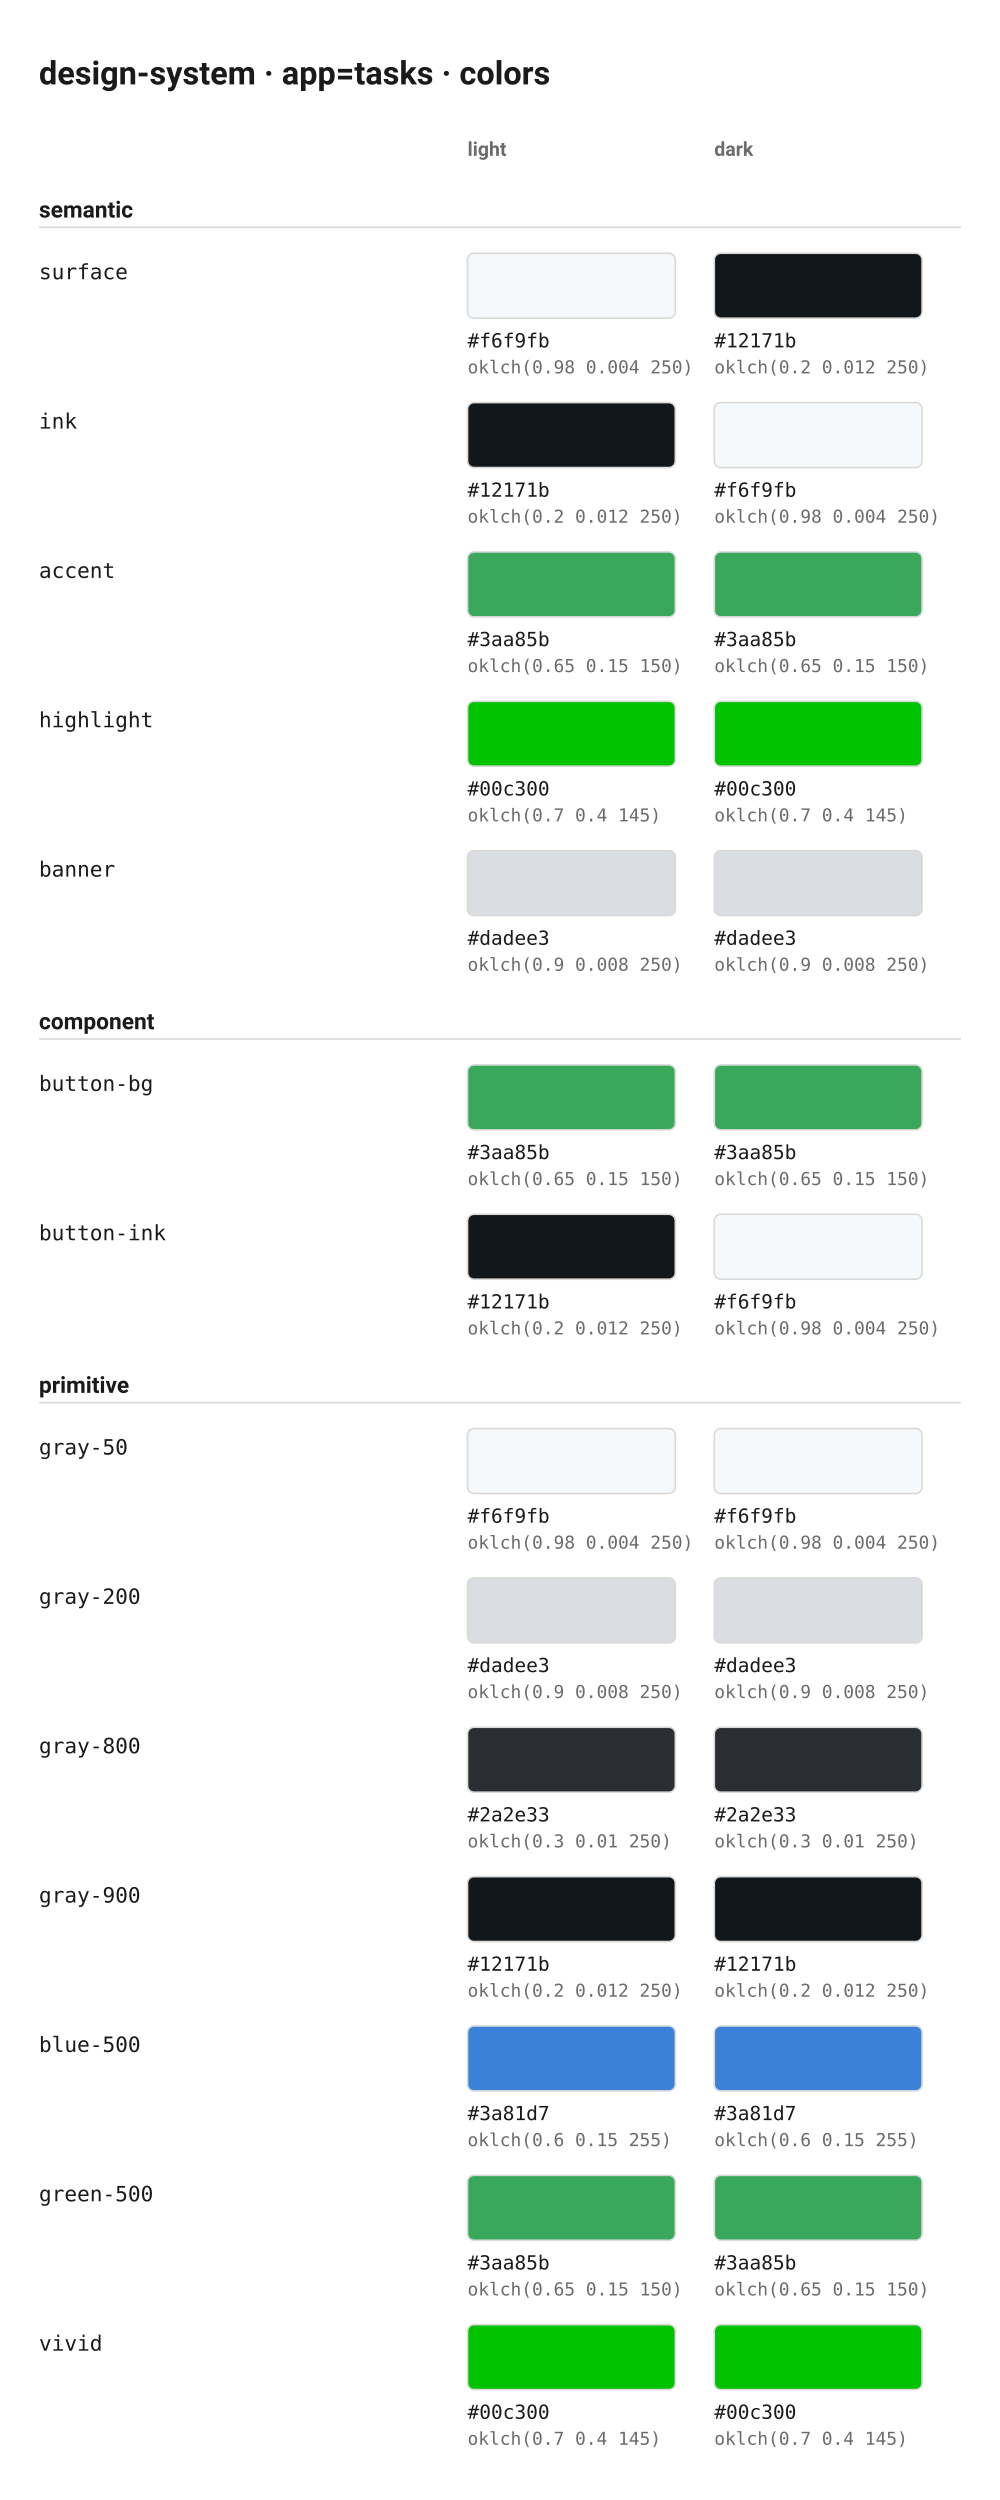
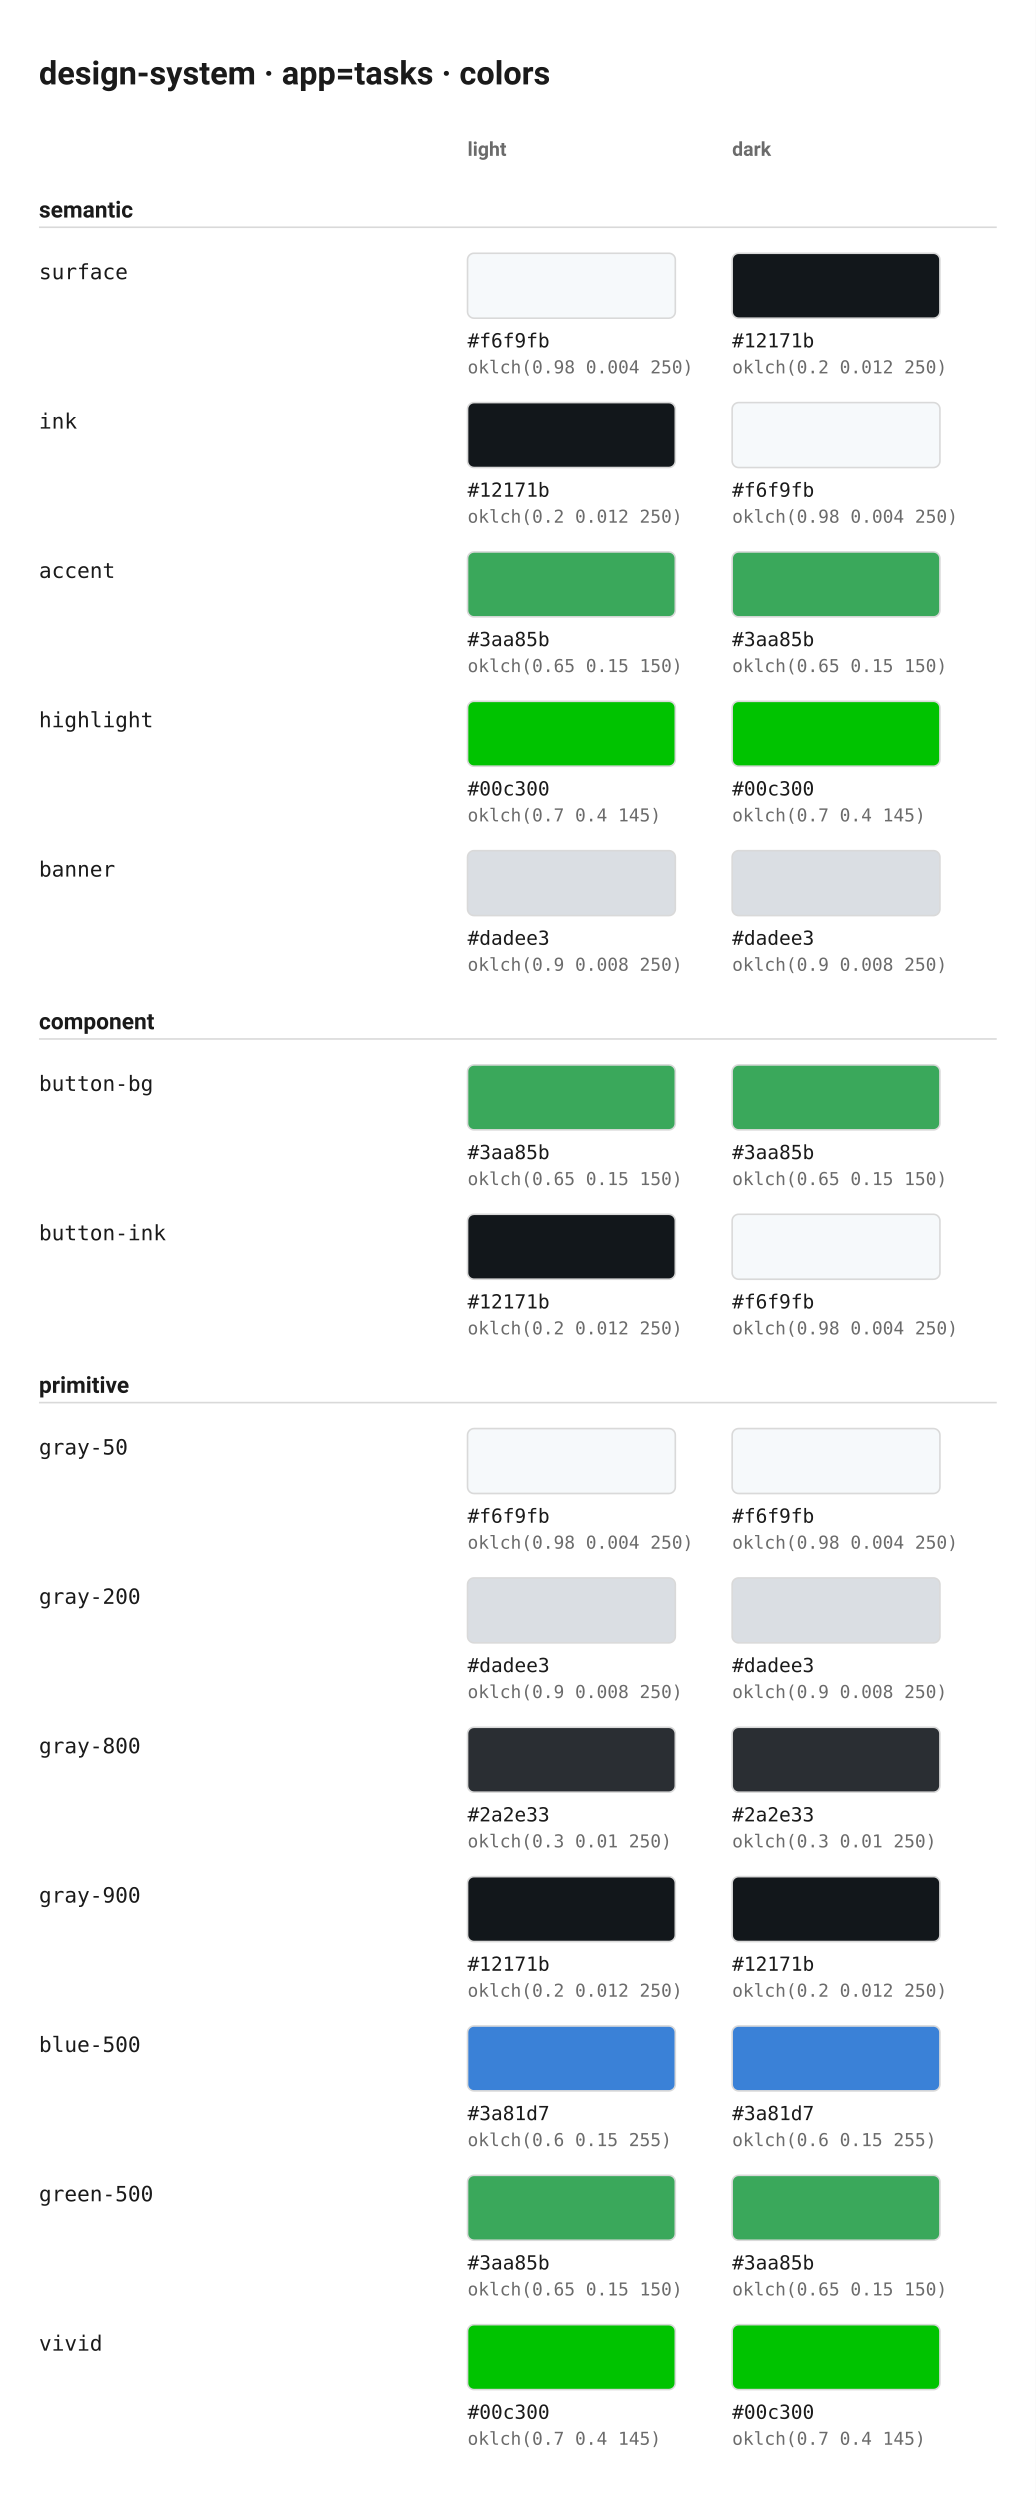
- <svg xmlns="http://www.w3.org/2000/svg" width="616" height="1540" viewBox="0 0 616 1540">
-   <rect width="616" height="1540" fill="#ffffff" />
+ <svg xmlns="http://www.w3.org/2000/svg" width="638" height="1540" viewBox="0 0 638 1540">
+   <rect width="638" height="1540" fill="#ffffff" />
  <text x="24" y="52" font-family="system-ui, -apple-system, 'Segoe UI', Roboto, 'Helvetica Neue', Arial, sans-serif" font-size="20" font-weight="700" fill="#1a1a1a">design-system · app=tasks · colors</text>
  <text x="288" y="96" font-family="system-ui, -apple-system, 'Segoe UI', Roboto, 'Helvetica Neue', Arial, sans-serif" font-size="12" font-weight="600" fill="#6b6b6b">light</text>
-   <text x="440" y="96" font-family="system-ui, -apple-system, 'Segoe UI', Roboto, 'Helvetica Neue', Arial, sans-serif" font-size="12" font-weight="600" fill="#6b6b6b">dark</text>
+   <text x="451" y="96" font-family="system-ui, -apple-system, 'Segoe UI', Roboto, 'Helvetica Neue', Arial, sans-serif" font-size="12" font-weight="600" fill="#6b6b6b">dark</text>
  <text x="24" y="134" font-family="system-ui, -apple-system, 'Segoe UI', Roboto, 'Helvetica Neue', Arial, sans-serif" font-size="14" font-weight="700" fill="#1a1a1a">semantic</text>
-   <line x1="24" y1="140" x2="592" y2="140" stroke="#d9d9d9" />
+   <line x1="24" y1="140" x2="614" y2="140" stroke="#d9d9d9" />
  <text x="24" y="172" font-family="ui-monospace, SFMono-Regular, Menlo, Consolas, monospace" font-size="13" font-weight="400" fill="#1a1a1a">surface</text>
  <rect x="288" y="156" width="128" height="40" rx="4" fill="#f6f9fb" fill-opacity="1" stroke="#d9d9d9" />
  <text x="288" y="214" font-family="ui-monospace, SFMono-Regular, Menlo, Consolas, monospace" font-size="12" font-weight="400" fill="#1a1a1a">#f6f9fb</text>
  <text x="288" y="230" font-family="ui-monospace, SFMono-Regular, Menlo, Consolas, monospace" font-size="11" font-weight="400" fill="#6b6b6b">oklch(0.98 0.004 250)</text>
-   <rect x="440" y="156" width="128" height="40" rx="4" fill="#12171b" fill-opacity="1" stroke="#d9d9d9" />
-   <text x="440" y="214" font-family="ui-monospace, SFMono-Regular, Menlo, Consolas, monospace" font-size="12" font-weight="400" fill="#1a1a1a">#12171b</text>
-   <text x="440" y="230" font-family="ui-monospace, SFMono-Regular, Menlo, Consolas, monospace" font-size="11" font-weight="400" fill="#6b6b6b">oklch(0.2 0.012 250)</text>
+   <rect x="451" y="156" width="128" height="40" rx="4" fill="#12171b" fill-opacity="1" stroke="#d9d9d9" />
+   <text x="451" y="214" font-family="ui-monospace, SFMono-Regular, Menlo, Consolas, monospace" font-size="12" font-weight="400" fill="#1a1a1a">#12171b</text>
+   <text x="451" y="230" font-family="ui-monospace, SFMono-Regular, Menlo, Consolas, monospace" font-size="11" font-weight="400" fill="#6b6b6b">oklch(0.2 0.012 250)</text>
  <text x="24" y="264" font-family="ui-monospace, SFMono-Regular, Menlo, Consolas, monospace" font-size="13" font-weight="400" fill="#1a1a1a">ink</text>
  <rect x="288" y="248" width="128" height="40" rx="4" fill="#12171b" fill-opacity="1" stroke="#d9d9d9" />
  <text x="288" y="306" font-family="ui-monospace, SFMono-Regular, Menlo, Consolas, monospace" font-size="12" font-weight="400" fill="#1a1a1a">#12171b</text>
  <text x="288" y="322" font-family="ui-monospace, SFMono-Regular, Menlo, Consolas, monospace" font-size="11" font-weight="400" fill="#6b6b6b">oklch(0.2 0.012 250)</text>
-   <rect x="440" y="248" width="128" height="40" rx="4" fill="#f6f9fb" fill-opacity="1" stroke="#d9d9d9" />
-   <text x="440" y="306" font-family="ui-monospace, SFMono-Regular, Menlo, Consolas, monospace" font-size="12" font-weight="400" fill="#1a1a1a">#f6f9fb</text>
-   <text x="440" y="322" font-family="ui-monospace, SFMono-Regular, Menlo, Consolas, monospace" font-size="11" font-weight="400" fill="#6b6b6b">oklch(0.98 0.004 250)</text>
+   <rect x="451" y="248" width="128" height="40" rx="4" fill="#f6f9fb" fill-opacity="1" stroke="#d9d9d9" />
+   <text x="451" y="306" font-family="ui-monospace, SFMono-Regular, Menlo, Consolas, monospace" font-size="12" font-weight="400" fill="#1a1a1a">#f6f9fb</text>
+   <text x="451" y="322" font-family="ui-monospace, SFMono-Regular, Menlo, Consolas, monospace" font-size="11" font-weight="400" fill="#6b6b6b">oklch(0.98 0.004 250)</text>
  <text x="24" y="356" font-family="ui-monospace, SFMono-Regular, Menlo, Consolas, monospace" font-size="13" font-weight="400" fill="#1a1a1a">accent</text>
  <rect x="288" y="340" width="128" height="40" rx="4" fill="#3aa85b" fill-opacity="1" stroke="#d9d9d9" />
  <text x="288" y="398" font-family="ui-monospace, SFMono-Regular, Menlo, Consolas, monospace" font-size="12" font-weight="400" fill="#1a1a1a">#3aa85b</text>
  <text x="288" y="414" font-family="ui-monospace, SFMono-Regular, Menlo, Consolas, monospace" font-size="11" font-weight="400" fill="#6b6b6b">oklch(0.65 0.15 150)</text>
-   <rect x="440" y="340" width="128" height="40" rx="4" fill="#3aa85b" fill-opacity="1" stroke="#d9d9d9" />
-   <text x="440" y="398" font-family="ui-monospace, SFMono-Regular, Menlo, Consolas, monospace" font-size="12" font-weight="400" fill="#1a1a1a">#3aa85b</text>
-   <text x="440" y="414" font-family="ui-monospace, SFMono-Regular, Menlo, Consolas, monospace" font-size="11" font-weight="400" fill="#6b6b6b">oklch(0.65 0.15 150)</text>
+   <rect x="451" y="340" width="128" height="40" rx="4" fill="#3aa85b" fill-opacity="1" stroke="#d9d9d9" />
+   <text x="451" y="398" font-family="ui-monospace, SFMono-Regular, Menlo, Consolas, monospace" font-size="12" font-weight="400" fill="#1a1a1a">#3aa85b</text>
+   <text x="451" y="414" font-family="ui-monospace, SFMono-Regular, Menlo, Consolas, monospace" font-size="11" font-weight="400" fill="#6b6b6b">oklch(0.65 0.15 150)</text>
  <text x="24" y="448" font-family="ui-monospace, SFMono-Regular, Menlo, Consolas, monospace" font-size="13" font-weight="400" fill="#1a1a1a">highlight</text>
  <rect x="288" y="432" width="128" height="40" rx="4" fill="#00c300" fill-opacity="1" stroke="#d9d9d9" />
  <text x="288" y="490" font-family="ui-monospace, SFMono-Regular, Menlo, Consolas, monospace" font-size="12" font-weight="400" fill="#1a1a1a">#00c300</text>
  <text x="288" y="506" font-family="ui-monospace, SFMono-Regular, Menlo, Consolas, monospace" font-size="11" font-weight="400" fill="#6b6b6b">oklch(0.7 0.4 145)</text>
-   <rect x="440" y="432" width="128" height="40" rx="4" fill="#00c300" fill-opacity="1" stroke="#d9d9d9" />
-   <text x="440" y="490" font-family="ui-monospace, SFMono-Regular, Menlo, Consolas, monospace" font-size="12" font-weight="400" fill="#1a1a1a">#00c300</text>
-   <text x="440" y="506" font-family="ui-monospace, SFMono-Regular, Menlo, Consolas, monospace" font-size="11" font-weight="400" fill="#6b6b6b">oklch(0.7 0.4 145)</text>
+   <rect x="451" y="432" width="128" height="40" rx="4" fill="#00c300" fill-opacity="1" stroke="#d9d9d9" />
+   <text x="451" y="490" font-family="ui-monospace, SFMono-Regular, Menlo, Consolas, monospace" font-size="12" font-weight="400" fill="#1a1a1a">#00c300</text>
+   <text x="451" y="506" font-family="ui-monospace, SFMono-Regular, Menlo, Consolas, monospace" font-size="11" font-weight="400" fill="#6b6b6b">oklch(0.7 0.4 145)</text>
  <text x="24" y="540" font-family="ui-monospace, SFMono-Regular, Menlo, Consolas, monospace" font-size="13" font-weight="400" fill="#1a1a1a">banner</text>
  <rect x="288" y="524" width="128" height="40" rx="4" fill="#dadee3" fill-opacity="1" stroke="#d9d9d9" />
  <text x="288" y="582" font-family="ui-monospace, SFMono-Regular, Menlo, Consolas, monospace" font-size="12" font-weight="400" fill="#1a1a1a">#dadee3</text>
  <text x="288" y="598" font-family="ui-monospace, SFMono-Regular, Menlo, Consolas, monospace" font-size="11" font-weight="400" fill="#6b6b6b">oklch(0.9 0.008 250)</text>
-   <rect x="440" y="524" width="128" height="40" rx="4" fill="#dadee3" fill-opacity="1" stroke="#d9d9d9" />
-   <text x="440" y="582" font-family="ui-monospace, SFMono-Regular, Menlo, Consolas, monospace" font-size="12" font-weight="400" fill="#1a1a1a">#dadee3</text>
-   <text x="440" y="598" font-family="ui-monospace, SFMono-Regular, Menlo, Consolas, monospace" font-size="11" font-weight="400" fill="#6b6b6b">oklch(0.9 0.008 250)</text>
+   <rect x="451" y="524" width="128" height="40" rx="4" fill="#dadee3" fill-opacity="1" stroke="#d9d9d9" />
+   <text x="451" y="582" font-family="ui-monospace, SFMono-Regular, Menlo, Consolas, monospace" font-size="12" font-weight="400" fill="#1a1a1a">#dadee3</text>
+   <text x="451" y="598" font-family="ui-monospace, SFMono-Regular, Menlo, Consolas, monospace" font-size="11" font-weight="400" fill="#6b6b6b">oklch(0.9 0.008 250)</text>
  <text x="24" y="634" font-family="system-ui, -apple-system, 'Segoe UI', Roboto, 'Helvetica Neue', Arial, sans-serif" font-size="14" font-weight="700" fill="#1a1a1a">component</text>
-   <line x1="24" y1="640" x2="592" y2="640" stroke="#d9d9d9" />
+   <line x1="24" y1="640" x2="614" y2="640" stroke="#d9d9d9" />
  <text x="24" y="672" font-family="ui-monospace, SFMono-Regular, Menlo, Consolas, monospace" font-size="13" font-weight="400" fill="#1a1a1a">button-bg</text>
  <rect x="288" y="656" width="128" height="40" rx="4" fill="#3aa85b" fill-opacity="1" stroke="#d9d9d9" />
  <text x="288" y="714" font-family="ui-monospace, SFMono-Regular, Menlo, Consolas, monospace" font-size="12" font-weight="400" fill="#1a1a1a">#3aa85b</text>
  <text x="288" y="730" font-family="ui-monospace, SFMono-Regular, Menlo, Consolas, monospace" font-size="11" font-weight="400" fill="#6b6b6b">oklch(0.65 0.15 150)</text>
-   <rect x="440" y="656" width="128" height="40" rx="4" fill="#3aa85b" fill-opacity="1" stroke="#d9d9d9" />
-   <text x="440" y="714" font-family="ui-monospace, SFMono-Regular, Menlo, Consolas, monospace" font-size="12" font-weight="400" fill="#1a1a1a">#3aa85b</text>
-   <text x="440" y="730" font-family="ui-monospace, SFMono-Regular, Menlo, Consolas, monospace" font-size="11" font-weight="400" fill="#6b6b6b">oklch(0.65 0.15 150)</text>
+   <rect x="451" y="656" width="128" height="40" rx="4" fill="#3aa85b" fill-opacity="1" stroke="#d9d9d9" />
+   <text x="451" y="714" font-family="ui-monospace, SFMono-Regular, Menlo, Consolas, monospace" font-size="12" font-weight="400" fill="#1a1a1a">#3aa85b</text>
+   <text x="451" y="730" font-family="ui-monospace, SFMono-Regular, Menlo, Consolas, monospace" font-size="11" font-weight="400" fill="#6b6b6b">oklch(0.65 0.15 150)</text>
  <text x="24" y="764" font-family="ui-monospace, SFMono-Regular, Menlo, Consolas, monospace" font-size="13" font-weight="400" fill="#1a1a1a">button-ink</text>
  <rect x="288" y="748" width="128" height="40" rx="4" fill="#12171b" fill-opacity="1" stroke="#d9d9d9" />
  <text x="288" y="806" font-family="ui-monospace, SFMono-Regular, Menlo, Consolas, monospace" font-size="12" font-weight="400" fill="#1a1a1a">#12171b</text>
  <text x="288" y="822" font-family="ui-monospace, SFMono-Regular, Menlo, Consolas, monospace" font-size="11" font-weight="400" fill="#6b6b6b">oklch(0.2 0.012 250)</text>
-   <rect x="440" y="748" width="128" height="40" rx="4" fill="#f6f9fb" fill-opacity="1" stroke="#d9d9d9" />
-   <text x="440" y="806" font-family="ui-monospace, SFMono-Regular, Menlo, Consolas, monospace" font-size="12" font-weight="400" fill="#1a1a1a">#f6f9fb</text>
-   <text x="440" y="822" font-family="ui-monospace, SFMono-Regular, Menlo, Consolas, monospace" font-size="11" font-weight="400" fill="#6b6b6b">oklch(0.98 0.004 250)</text>
+   <rect x="451" y="748" width="128" height="40" rx="4" fill="#f6f9fb" fill-opacity="1" stroke="#d9d9d9" />
+   <text x="451" y="806" font-family="ui-monospace, SFMono-Regular, Menlo, Consolas, monospace" font-size="12" font-weight="400" fill="#1a1a1a">#f6f9fb</text>
+   <text x="451" y="822" font-family="ui-monospace, SFMono-Regular, Menlo, Consolas, monospace" font-size="11" font-weight="400" fill="#6b6b6b">oklch(0.98 0.004 250)</text>
  <text x="24" y="858" font-family="system-ui, -apple-system, 'Segoe UI', Roboto, 'Helvetica Neue', Arial, sans-serif" font-size="14" font-weight="700" fill="#1a1a1a">primitive</text>
-   <line x1="24" y1="864" x2="592" y2="864" stroke="#d9d9d9" />
+   <line x1="24" y1="864" x2="614" y2="864" stroke="#d9d9d9" />
  <text x="24" y="896" font-family="ui-monospace, SFMono-Regular, Menlo, Consolas, monospace" font-size="13" font-weight="400" fill="#1a1a1a">gray-50</text>
  <rect x="288" y="880" width="128" height="40" rx="4" fill="#f6f9fb" fill-opacity="1" stroke="#d9d9d9" />
  <text x="288" y="938" font-family="ui-monospace, SFMono-Regular, Menlo, Consolas, monospace" font-size="12" font-weight="400" fill="#1a1a1a">#f6f9fb</text>
  <text x="288" y="954" font-family="ui-monospace, SFMono-Regular, Menlo, Consolas, monospace" font-size="11" font-weight="400" fill="#6b6b6b">oklch(0.98 0.004 250)</text>
-   <rect x="440" y="880" width="128" height="40" rx="4" fill="#f6f9fb" fill-opacity="1" stroke="#d9d9d9" />
-   <text x="440" y="938" font-family="ui-monospace, SFMono-Regular, Menlo, Consolas, monospace" font-size="12" font-weight="400" fill="#1a1a1a">#f6f9fb</text>
-   <text x="440" y="954" font-family="ui-monospace, SFMono-Regular, Menlo, Consolas, monospace" font-size="11" font-weight="400" fill="#6b6b6b">oklch(0.98 0.004 250)</text>
+   <rect x="451" y="880" width="128" height="40" rx="4" fill="#f6f9fb" fill-opacity="1" stroke="#d9d9d9" />
+   <text x="451" y="938" font-family="ui-monospace, SFMono-Regular, Menlo, Consolas, monospace" font-size="12" font-weight="400" fill="#1a1a1a">#f6f9fb</text>
+   <text x="451" y="954" font-family="ui-monospace, SFMono-Regular, Menlo, Consolas, monospace" font-size="11" font-weight="400" fill="#6b6b6b">oklch(0.98 0.004 250)</text>
  <text x="24" y="988" font-family="ui-monospace, SFMono-Regular, Menlo, Consolas, monospace" font-size="13" font-weight="400" fill="#1a1a1a">gray-200</text>
  <rect x="288" y="972" width="128" height="40" rx="4" fill="#dadee3" fill-opacity="1" stroke="#d9d9d9" />
  <text x="288" y="1030" font-family="ui-monospace, SFMono-Regular, Menlo, Consolas, monospace" font-size="12" font-weight="400" fill="#1a1a1a">#dadee3</text>
  <text x="288" y="1046" font-family="ui-monospace, SFMono-Regular, Menlo, Consolas, monospace" font-size="11" font-weight="400" fill="#6b6b6b">oklch(0.9 0.008 250)</text>
-   <rect x="440" y="972" width="128" height="40" rx="4" fill="#dadee3" fill-opacity="1" stroke="#d9d9d9" />
-   <text x="440" y="1030" font-family="ui-monospace, SFMono-Regular, Menlo, Consolas, monospace" font-size="12" font-weight="400" fill="#1a1a1a">#dadee3</text>
-   <text x="440" y="1046" font-family="ui-monospace, SFMono-Regular, Menlo, Consolas, monospace" font-size="11" font-weight="400" fill="#6b6b6b">oklch(0.9 0.008 250)</text>
+   <rect x="451" y="972" width="128" height="40" rx="4" fill="#dadee3" fill-opacity="1" stroke="#d9d9d9" />
+   <text x="451" y="1030" font-family="ui-monospace, SFMono-Regular, Menlo, Consolas, monospace" font-size="12" font-weight="400" fill="#1a1a1a">#dadee3</text>
+   <text x="451" y="1046" font-family="ui-monospace, SFMono-Regular, Menlo, Consolas, monospace" font-size="11" font-weight="400" fill="#6b6b6b">oklch(0.9 0.008 250)</text>
  <text x="24" y="1080" font-family="ui-monospace, SFMono-Regular, Menlo, Consolas, monospace" font-size="13" font-weight="400" fill="#1a1a1a">gray-800</text>
  <rect x="288" y="1064" width="128" height="40" rx="4" fill="#2a2e33" fill-opacity="1" stroke="#d9d9d9" />
  <text x="288" y="1122" font-family="ui-monospace, SFMono-Regular, Menlo, Consolas, monospace" font-size="12" font-weight="400" fill="#1a1a1a">#2a2e33</text>
  <text x="288" y="1138" font-family="ui-monospace, SFMono-Regular, Menlo, Consolas, monospace" font-size="11" font-weight="400" fill="#6b6b6b">oklch(0.3 0.01 250)</text>
-   <rect x="440" y="1064" width="128" height="40" rx="4" fill="#2a2e33" fill-opacity="1" stroke="#d9d9d9" />
-   <text x="440" y="1122" font-family="ui-monospace, SFMono-Regular, Menlo, Consolas, monospace" font-size="12" font-weight="400" fill="#1a1a1a">#2a2e33</text>
-   <text x="440" y="1138" font-family="ui-monospace, SFMono-Regular, Menlo, Consolas, monospace" font-size="11" font-weight="400" fill="#6b6b6b">oklch(0.3 0.01 250)</text>
+   <rect x="451" y="1064" width="128" height="40" rx="4" fill="#2a2e33" fill-opacity="1" stroke="#d9d9d9" />
+   <text x="451" y="1122" font-family="ui-monospace, SFMono-Regular, Menlo, Consolas, monospace" font-size="12" font-weight="400" fill="#1a1a1a">#2a2e33</text>
+   <text x="451" y="1138" font-family="ui-monospace, SFMono-Regular, Menlo, Consolas, monospace" font-size="11" font-weight="400" fill="#6b6b6b">oklch(0.3 0.01 250)</text>
  <text x="24" y="1172" font-family="ui-monospace, SFMono-Regular, Menlo, Consolas, monospace" font-size="13" font-weight="400" fill="#1a1a1a">gray-900</text>
  <rect x="288" y="1156" width="128" height="40" rx="4" fill="#12171b" fill-opacity="1" stroke="#d9d9d9" />
  <text x="288" y="1214" font-family="ui-monospace, SFMono-Regular, Menlo, Consolas, monospace" font-size="12" font-weight="400" fill="#1a1a1a">#12171b</text>
  <text x="288" y="1230" font-family="ui-monospace, SFMono-Regular, Menlo, Consolas, monospace" font-size="11" font-weight="400" fill="#6b6b6b">oklch(0.2 0.012 250)</text>
-   <rect x="440" y="1156" width="128" height="40" rx="4" fill="#12171b" fill-opacity="1" stroke="#d9d9d9" />
-   <text x="440" y="1214" font-family="ui-monospace, SFMono-Regular, Menlo, Consolas, monospace" font-size="12" font-weight="400" fill="#1a1a1a">#12171b</text>
-   <text x="440" y="1230" font-family="ui-monospace, SFMono-Regular, Menlo, Consolas, monospace" font-size="11" font-weight="400" fill="#6b6b6b">oklch(0.2 0.012 250)</text>
+   <rect x="451" y="1156" width="128" height="40" rx="4" fill="#12171b" fill-opacity="1" stroke="#d9d9d9" />
+   <text x="451" y="1214" font-family="ui-monospace, SFMono-Regular, Menlo, Consolas, monospace" font-size="12" font-weight="400" fill="#1a1a1a">#12171b</text>
+   <text x="451" y="1230" font-family="ui-monospace, SFMono-Regular, Menlo, Consolas, monospace" font-size="11" font-weight="400" fill="#6b6b6b">oklch(0.2 0.012 250)</text>
  <text x="24" y="1264" font-family="ui-monospace, SFMono-Regular, Menlo, Consolas, monospace" font-size="13" font-weight="400" fill="#1a1a1a">blue-500</text>
  <rect x="288" y="1248" width="128" height="40" rx="4" fill="#3a81d7" fill-opacity="1" stroke="#d9d9d9" />
  <text x="288" y="1306" font-family="ui-monospace, SFMono-Regular, Menlo, Consolas, monospace" font-size="12" font-weight="400" fill="#1a1a1a">#3a81d7</text>
  <text x="288" y="1322" font-family="ui-monospace, SFMono-Regular, Menlo, Consolas, monospace" font-size="11" font-weight="400" fill="#6b6b6b">oklch(0.6 0.15 255)</text>
-   <rect x="440" y="1248" width="128" height="40" rx="4" fill="#3a81d7" fill-opacity="1" stroke="#d9d9d9" />
-   <text x="440" y="1306" font-family="ui-monospace, SFMono-Regular, Menlo, Consolas, monospace" font-size="12" font-weight="400" fill="#1a1a1a">#3a81d7</text>
-   <text x="440" y="1322" font-family="ui-monospace, SFMono-Regular, Menlo, Consolas, monospace" font-size="11" font-weight="400" fill="#6b6b6b">oklch(0.6 0.15 255)</text>
+   <rect x="451" y="1248" width="128" height="40" rx="4" fill="#3a81d7" fill-opacity="1" stroke="#d9d9d9" />
+   <text x="451" y="1306" font-family="ui-monospace, SFMono-Regular, Menlo, Consolas, monospace" font-size="12" font-weight="400" fill="#1a1a1a">#3a81d7</text>
+   <text x="451" y="1322" font-family="ui-monospace, SFMono-Regular, Menlo, Consolas, monospace" font-size="11" font-weight="400" fill="#6b6b6b">oklch(0.6 0.15 255)</text>
  <text x="24" y="1356" font-family="ui-monospace, SFMono-Regular, Menlo, Consolas, monospace" font-size="13" font-weight="400" fill="#1a1a1a">green-500</text>
  <rect x="288" y="1340" width="128" height="40" rx="4" fill="#3aa85b" fill-opacity="1" stroke="#d9d9d9" />
  <text x="288" y="1398" font-family="ui-monospace, SFMono-Regular, Menlo, Consolas, monospace" font-size="12" font-weight="400" fill="#1a1a1a">#3aa85b</text>
  <text x="288" y="1414" font-family="ui-monospace, SFMono-Regular, Menlo, Consolas, monospace" font-size="11" font-weight="400" fill="#6b6b6b">oklch(0.65 0.15 150)</text>
-   <rect x="440" y="1340" width="128" height="40" rx="4" fill="#3aa85b" fill-opacity="1" stroke="#d9d9d9" />
-   <text x="440" y="1398" font-family="ui-monospace, SFMono-Regular, Menlo, Consolas, monospace" font-size="12" font-weight="400" fill="#1a1a1a">#3aa85b</text>
-   <text x="440" y="1414" font-family="ui-monospace, SFMono-Regular, Menlo, Consolas, monospace" font-size="11" font-weight="400" fill="#6b6b6b">oklch(0.65 0.15 150)</text>
+   <rect x="451" y="1340" width="128" height="40" rx="4" fill="#3aa85b" fill-opacity="1" stroke="#d9d9d9" />
+   <text x="451" y="1398" font-family="ui-monospace, SFMono-Regular, Menlo, Consolas, monospace" font-size="12" font-weight="400" fill="#1a1a1a">#3aa85b</text>
+   <text x="451" y="1414" font-family="ui-monospace, SFMono-Regular, Menlo, Consolas, monospace" font-size="11" font-weight="400" fill="#6b6b6b">oklch(0.65 0.15 150)</text>
  <text x="24" y="1448" font-family="ui-monospace, SFMono-Regular, Menlo, Consolas, monospace" font-size="13" font-weight="400" fill="#1a1a1a">vivid</text>
  <rect x="288" y="1432" width="128" height="40" rx="4" fill="#00c300" fill-opacity="1" stroke="#d9d9d9" />
  <text x="288" y="1490" font-family="ui-monospace, SFMono-Regular, Menlo, Consolas, monospace" font-size="12" font-weight="400" fill="#1a1a1a">#00c300</text>
  <text x="288" y="1506" font-family="ui-monospace, SFMono-Regular, Menlo, Consolas, monospace" font-size="11" font-weight="400" fill="#6b6b6b">oklch(0.7 0.4 145)</text>
-   <rect x="440" y="1432" width="128" height="40" rx="4" fill="#00c300" fill-opacity="1" stroke="#d9d9d9" />
-   <text x="440" y="1490" font-family="ui-monospace, SFMono-Regular, Menlo, Consolas, monospace" font-size="12" font-weight="400" fill="#1a1a1a">#00c300</text>
-   <text x="440" y="1506" font-family="ui-monospace, SFMono-Regular, Menlo, Consolas, monospace" font-size="11" font-weight="400" fill="#6b6b6b">oklch(0.7 0.4 145)</text>
+   <rect x="451" y="1432" width="128" height="40" rx="4" fill="#00c300" fill-opacity="1" stroke="#d9d9d9" />
+   <text x="451" y="1490" font-family="ui-monospace, SFMono-Regular, Menlo, Consolas, monospace" font-size="12" font-weight="400" fill="#1a1a1a">#00c300</text>
+   <text x="451" y="1506" font-family="ui-monospace, SFMono-Regular, Menlo, Consolas, monospace" font-size="11" font-weight="400" fill="#6b6b6b">oklch(0.7 0.4 145)</text>
</svg>
